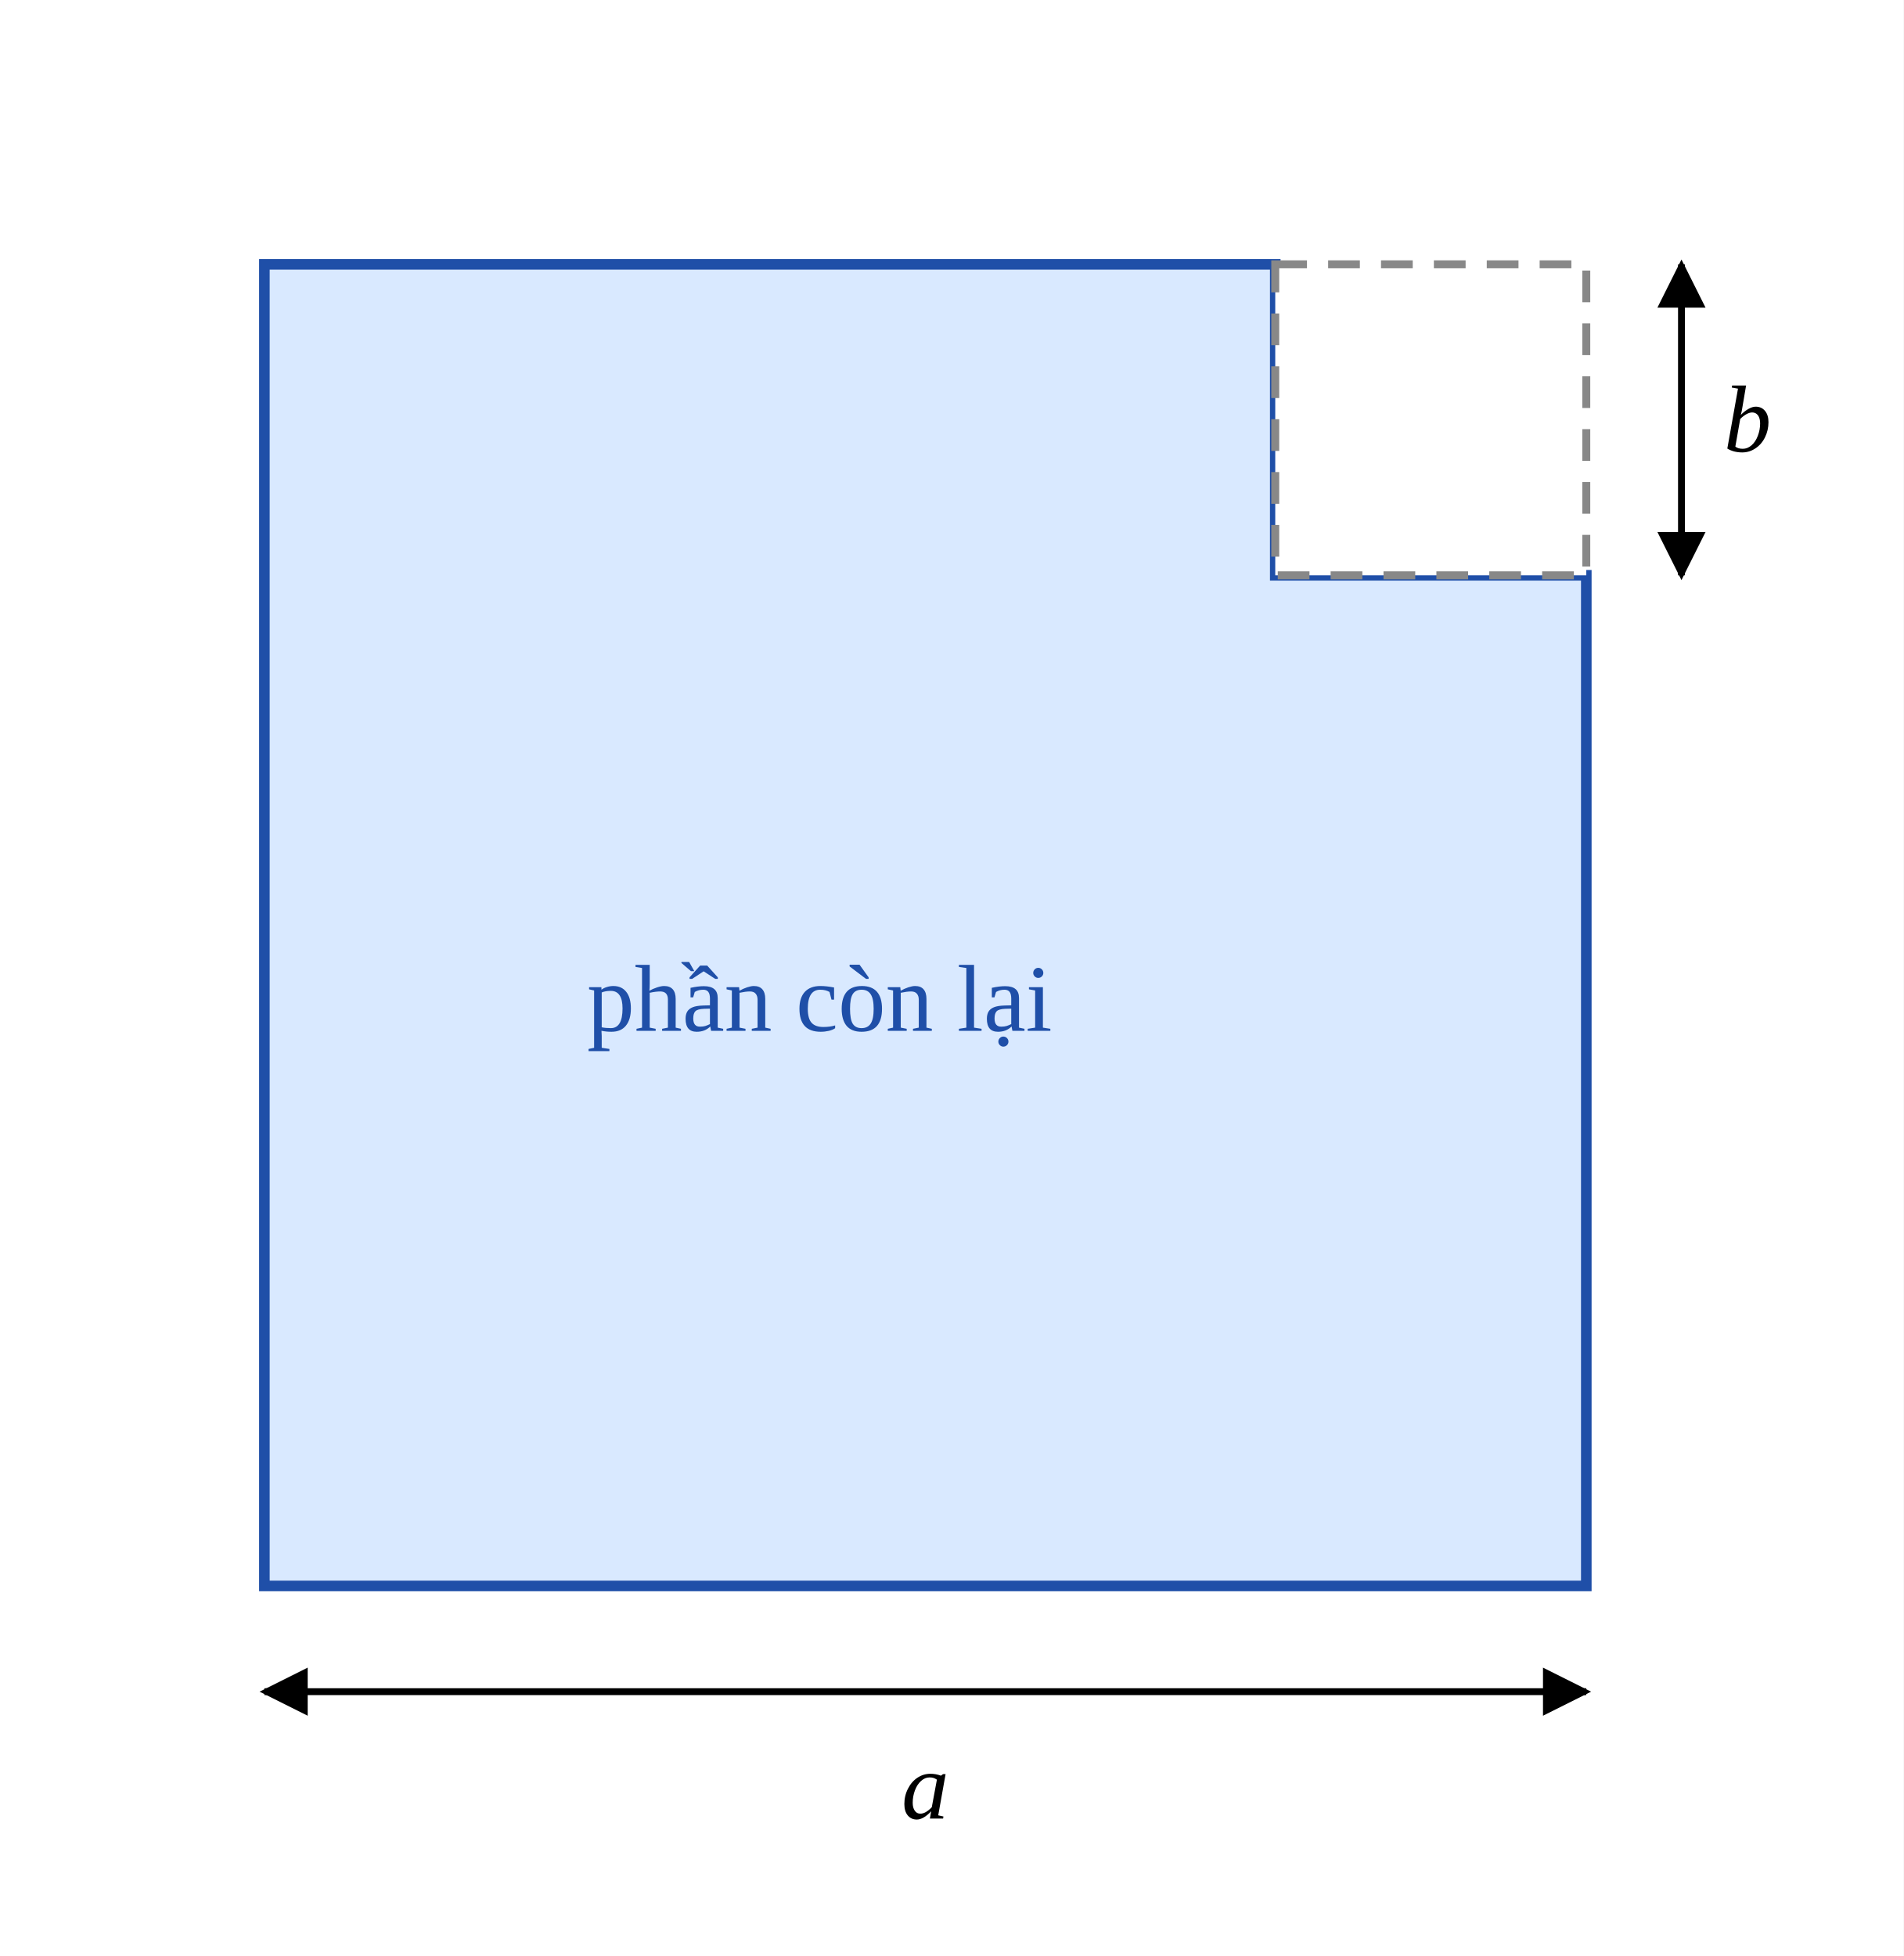
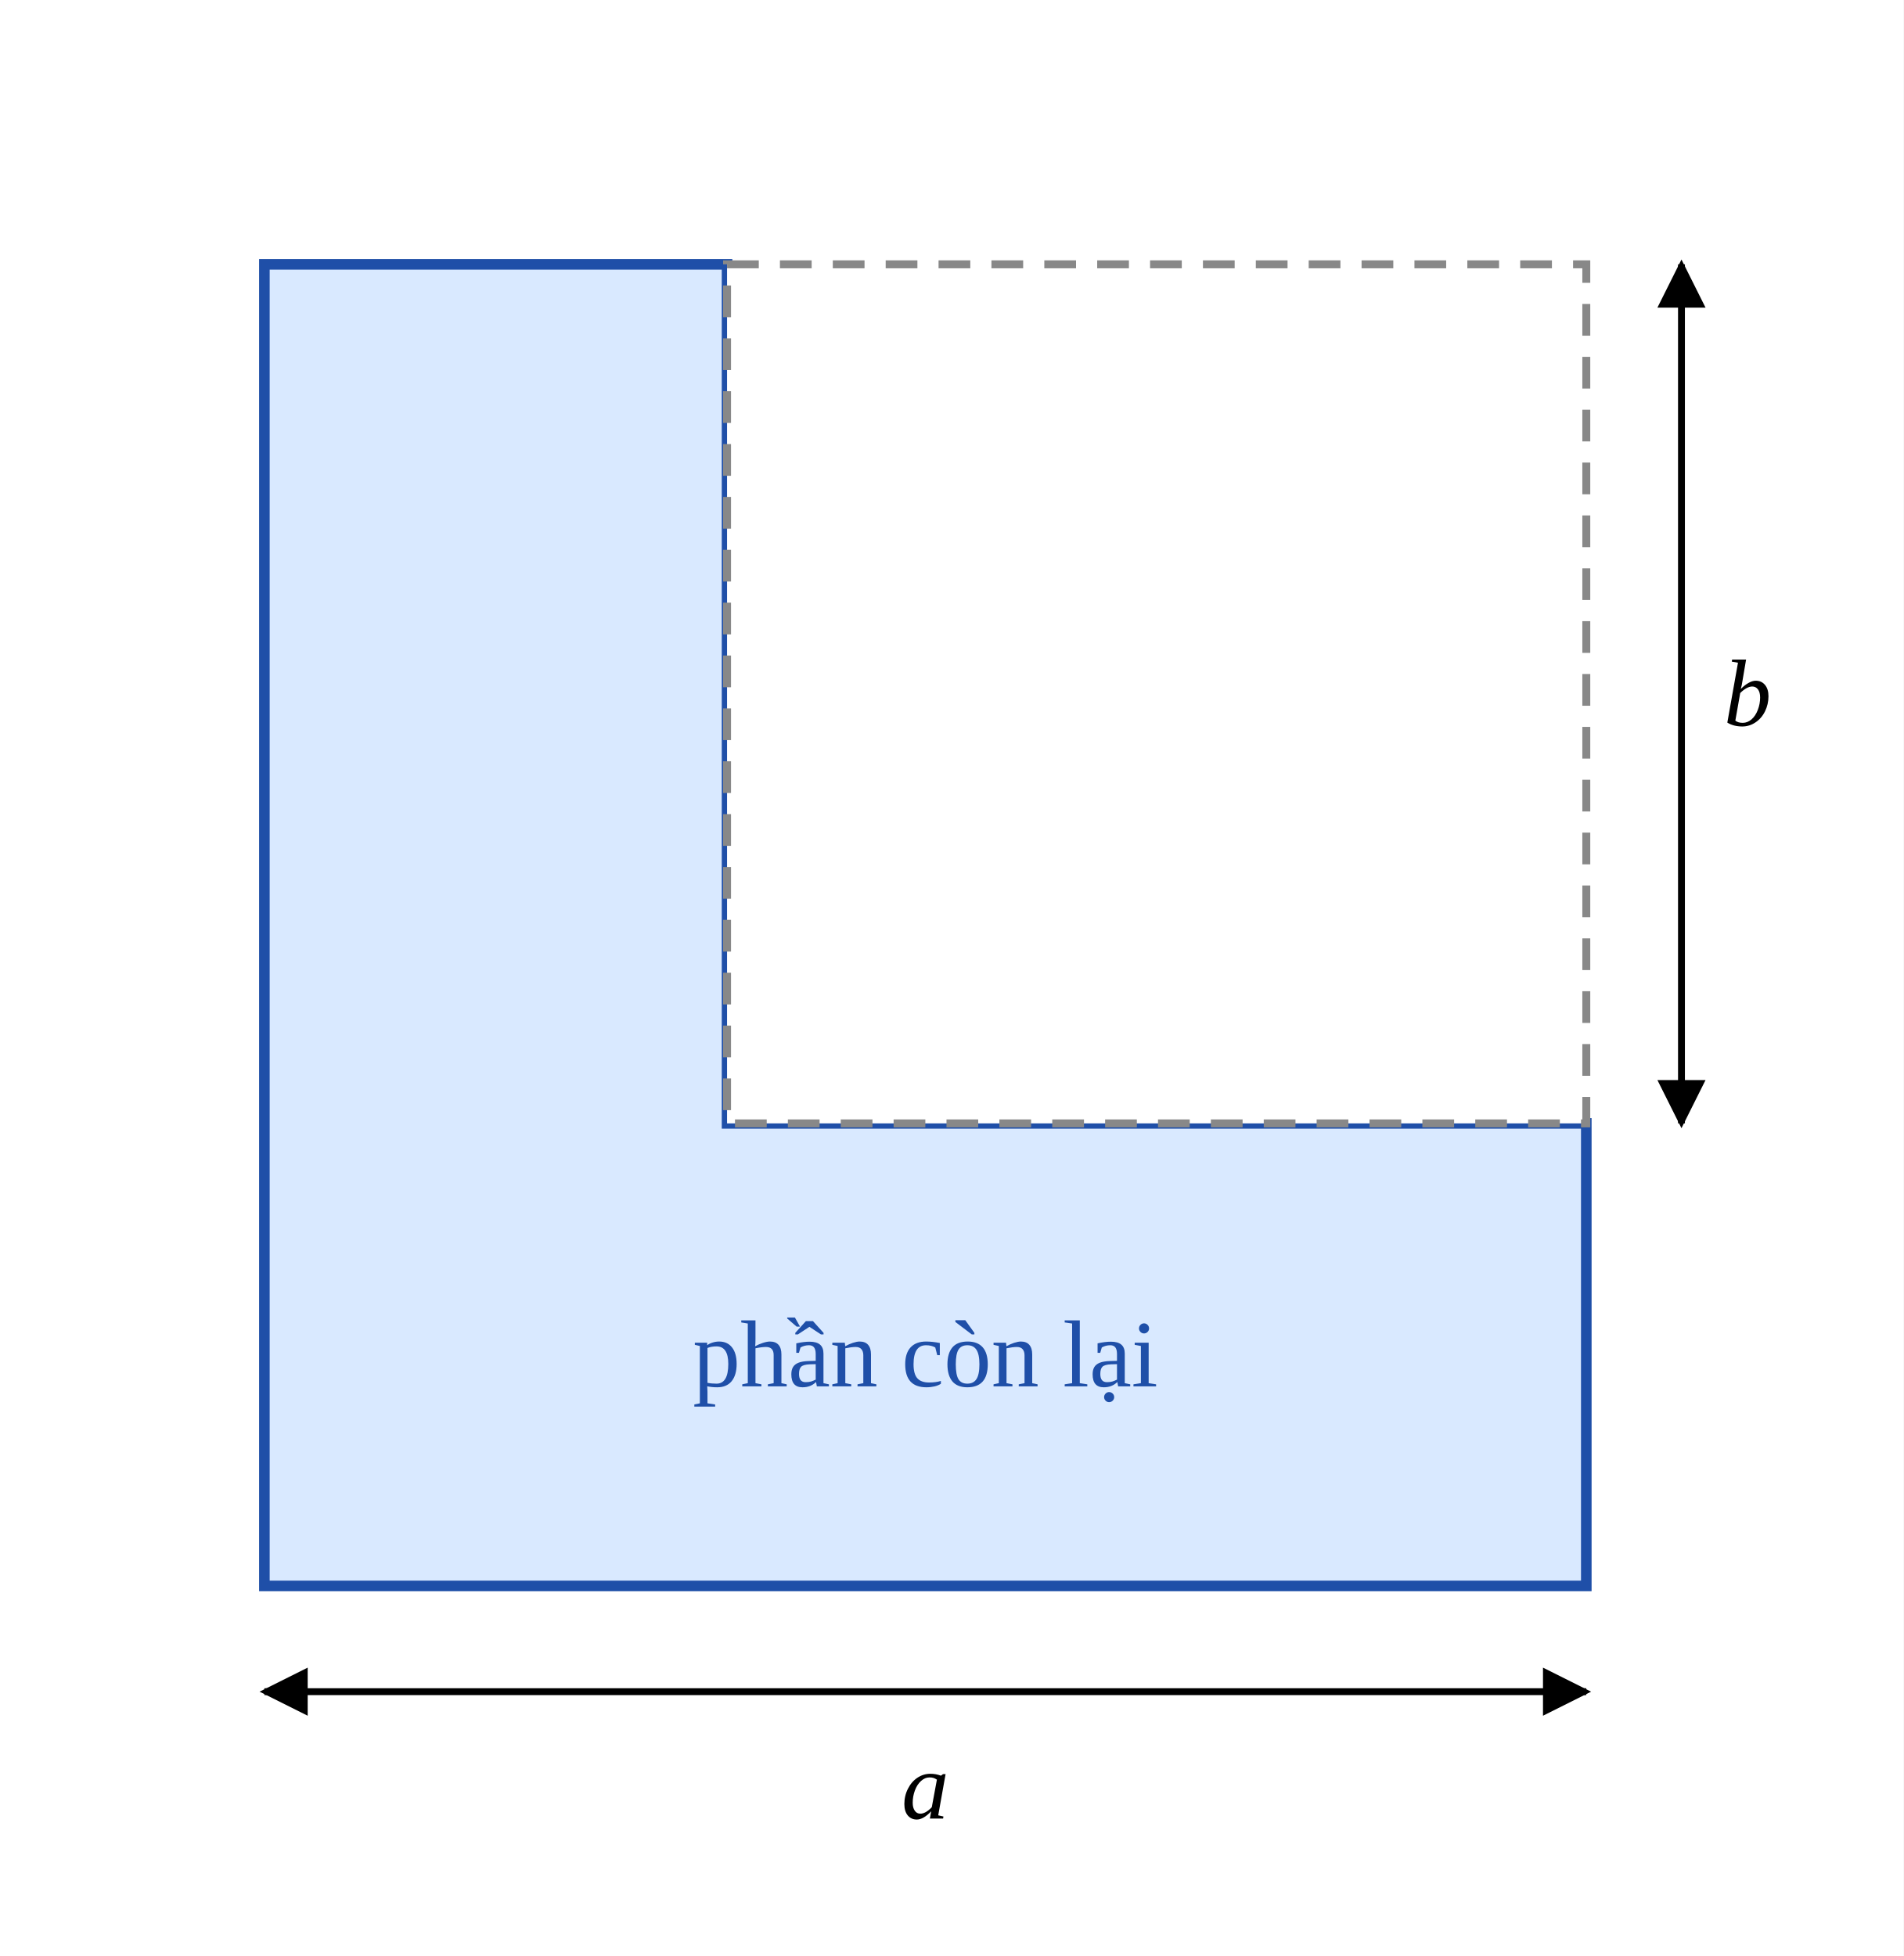
<svg xmlns="http://www.w3.org/2000/svg" viewBox="0 0 360 370" font-family="Times New Roman" font-size="18">
  <defs>
    <marker id="m2" viewBox="0 0 10 10" refX="9" refY="5" markerWidth="7" markerHeight="7" orient="auto-start-reverse">
      <path d="M0,0 L10,5 L0,10 z" fill="#000" />
    </marker>
  </defs>
  <rect width="360" height="370" fill="#fff" />
-   <path d="M50,50 L241.176,50 L241.176,108.824 L300,108.824 L300,300 L50,300 Z" fill="#cfe3ff" fill-opacity="0.8" stroke="#1f4fa8" stroke-width="2" />
-   <rect x="241.176" y="50" width="58.824" height="58.824" fill="#fff" stroke="#888" stroke-width="1.5" stroke-dasharray="6,4" />
+   <path d="M50,50 L137.5,50 L137.5,212.5 L300,212.5 L300,300 L50,300 Z" fill="#cfe3ff" fill-opacity="0.8" stroke="#1f4fa8" stroke-width="2" />
+   <rect x="137.5" y="50" width="162.5" height="162.5" fill="#fff" stroke="#888" stroke-width="1.5" stroke-dasharray="6,4" />
  <line x1="50" y1="320" x2="300" y2="320" stroke="#000" stroke-width="1.3" marker-start="url(#m2)" marker-end="url(#m2)" />
  <text x="175" y="344" text-anchor="middle" font-style="italic">a</text>
-   <line x1="318" y1="50" x2="318" y2="108.824" stroke="#000" stroke-width="1.3" marker-start="url(#m2)" marker-end="url(#m2)" />
-   <text x="326" y="85.412" font-style="italic">b</text>
-   <text x="155" y="195" text-anchor="middle" fill="#1f4fa8">phần còn lại</text>
+   <line x1="318" y1="50" x2="318" y2="212.5" stroke="#000" stroke-width="1.3" marker-start="url(#m2)" marker-end="url(#m2)" />
+   <text x="326" y="137.25" font-style="italic">b</text>
+   <text x="175" y="262.25" text-anchor="middle" fill="#1f4fa8">phần còn lại</text>
</svg>
